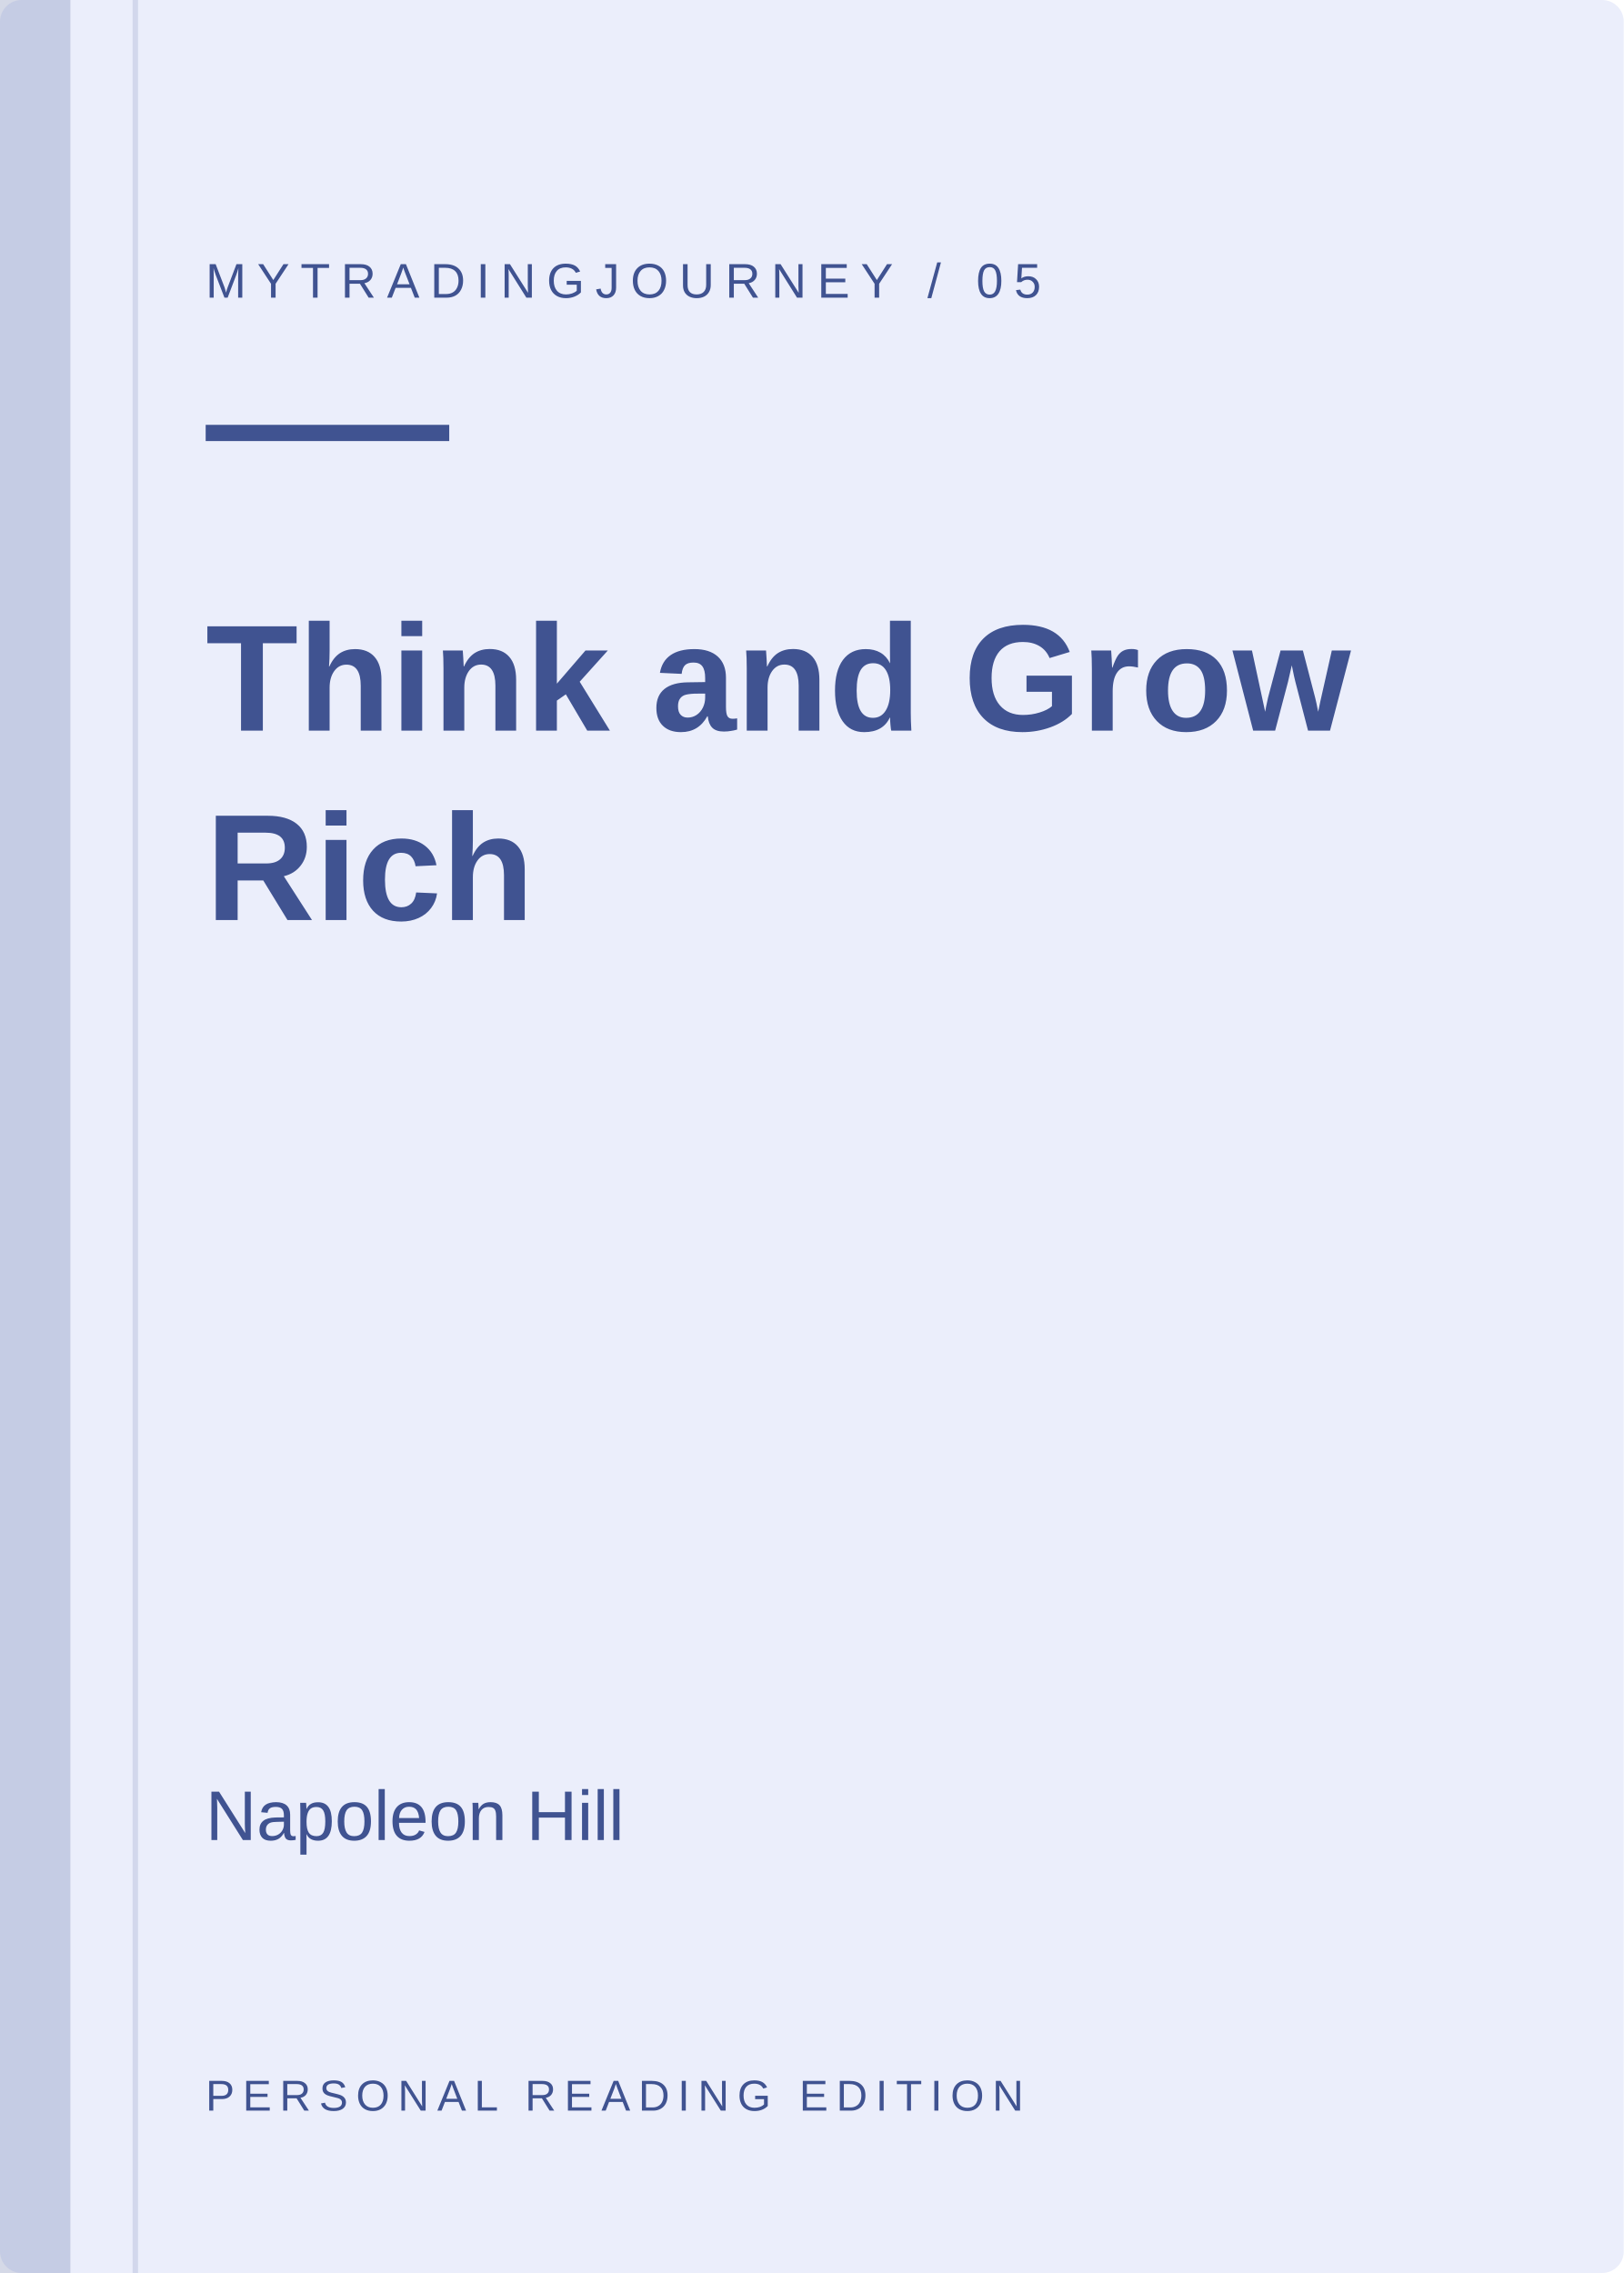
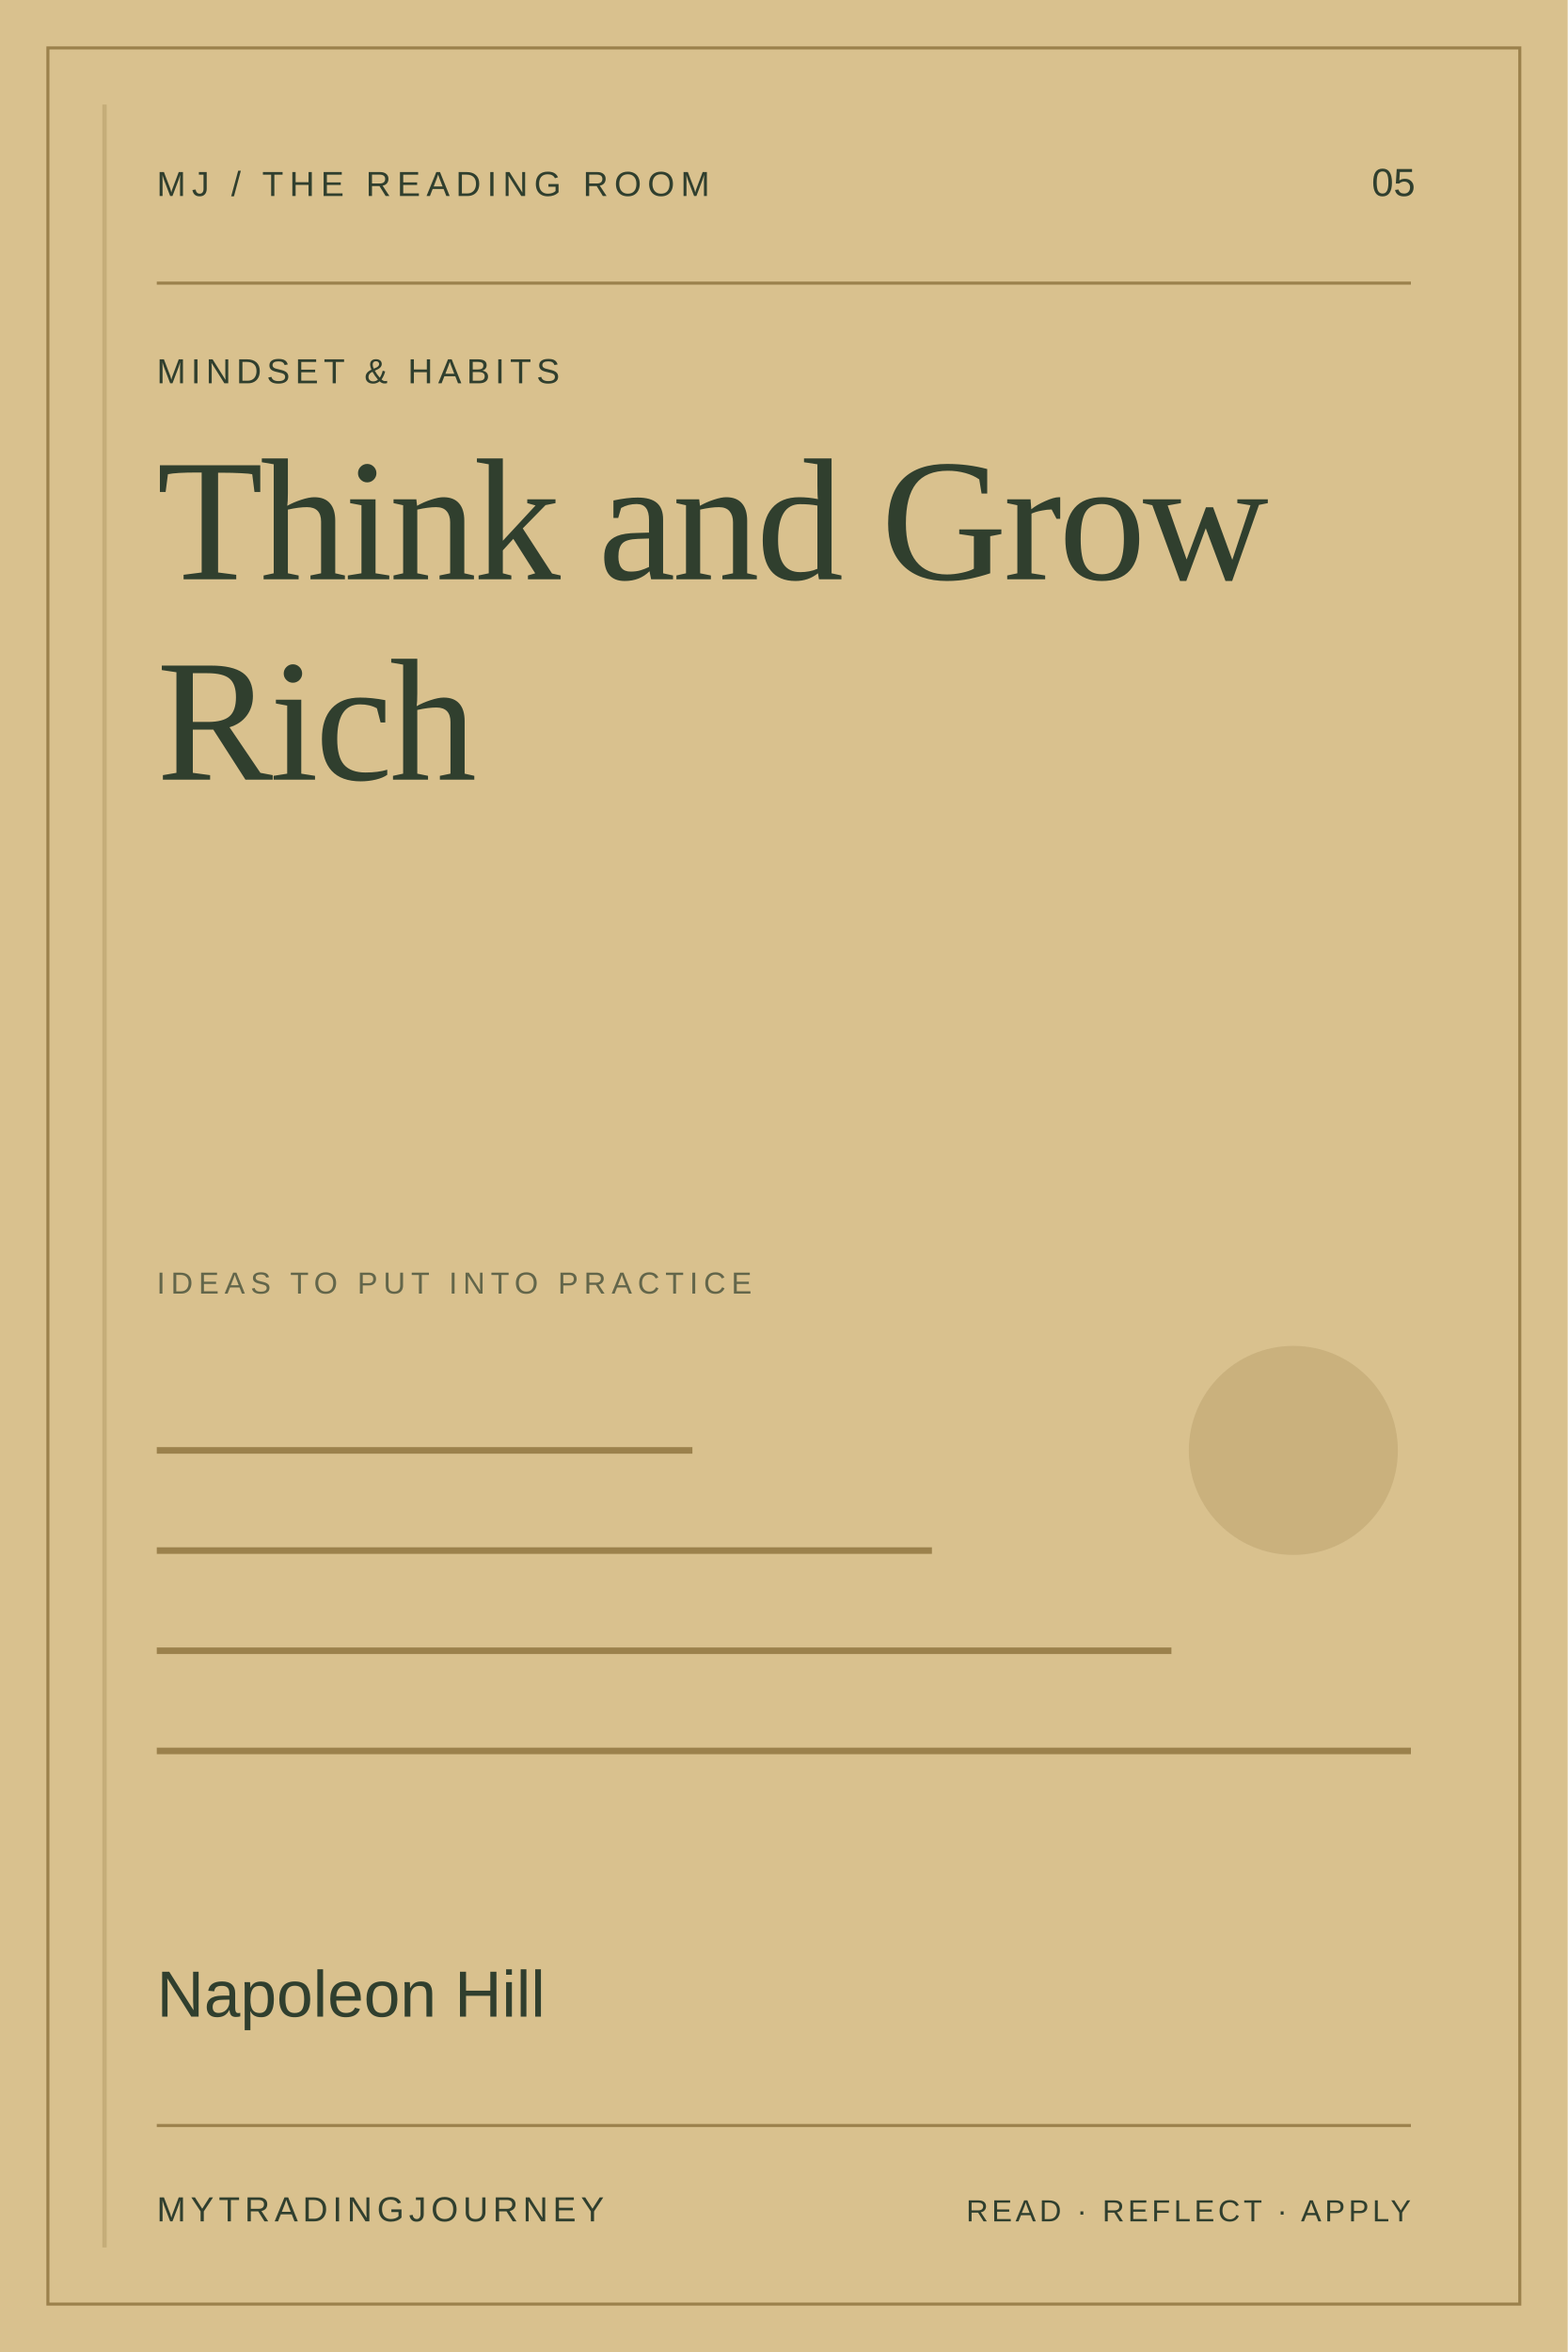
- <svg xmlns="http://www.w3.org/2000/svg" width="300" height="420" viewBox="0 0 300 420">
-   <rect width="300" height="420" rx="4" fill="#ebeefb" />
-   <rect width="13" height="420" fill="#405391" opacity=".22" />
-   <path d="M25 0v420" stroke="#405391" opacity=".15" />
-   <text x="38" y="55" font-family="Arial,sans-serif" font-size="9" letter-spacing="2" fill="#405391">MYTRADINGJOURNEY / 05</text>
-   <path d="M38 80h45" stroke="#405391" stroke-width="3" />
-   <text font-family="Arial,sans-serif" font-weight="700" font-size="28" fill="#405391">
-     <tspan x="38" y="135">Think and Grow</tspan>
-     <tspan x="38" y="170">Rich</tspan>
+ <svg xmlns="http://www.w3.org/2000/svg" width="360" height="540" viewBox="0 0 360 540" role="img" aria-labelledby="title desc">
+   <rect width="360" height="540" fill="#d9c18e" />
+   <rect x="11" y="11" width="338" height="518" fill="none" stroke="#9b814c" stroke-width=".7" />
+   <path d="M24 24v492" stroke="#9b814c" stroke-opacity=".32" />
+   <text x="36" y="45" fill="#303f2e" font-family="Arial,Helvetica,sans-serif" font-size="8" letter-spacing="1.4">MJ / THE READING ROOM</text>
+   <text x="325" y="45" text-anchor="end" fill="#303f2e" font-family="Arial,Helvetica,sans-serif" font-size="9">05</text>
+   <path d="M36 65h288" stroke="#9b814c" stroke-width=".7" />
+   <text x="36" y="88" fill="#303f2e" font-family="Arial,Helvetica,sans-serif" font-size="8" letter-spacing="1.2">MINDSET &amp; HABITS</text>
+   <text fill="#303f2e" font-family="Georgia,Times New Roman,serif" font-size="40" letter-spacing="-.7">
+     <tspan x="36" y="133">Think and Grow</tspan>
+     <tspan x="36" y="179">Rich</tspan>
  </text>
-   <text x="38" y="340" font-family="Arial,sans-serif" font-size="13" fill="#405391">Napoleon Hill</text>
-   <text x="38" y="390" font-family="Arial,sans-serif" font-size="8" letter-spacing="1.5" fill="#405391">PERSONAL READING EDITION</text>
+   <text x="36" y="297" fill="#303f2e" opacity=".7" font-family="Arial,Helvetica,sans-serif" font-size="7" letter-spacing="1.3">IDEAS TO PUT INTO PRACTICE</text>
+   <g>
+     <path d="M36 402h288M36 379h233M36 356h178M36 333h123" fill="none" stroke="#9b814c" stroke-width="1.5" />
+     <circle cx="297" cy="333" r="24" fill="#9b814c" opacity=".25" />
+   </g>
+   <text x="36" y="463" fill="#303f2e" font-family="Arial,Helvetica,sans-serif" font-size="15">Napoleon Hill</text>
+   <path d="M36 488h288" stroke="#9b814c" stroke-width=".7" />
+   <text x="36" y="510" fill="#303f2e" font-family="Arial,Helvetica,sans-serif" font-size="8" letter-spacing="1.1">MYTRADINGJOURNEY</text>
+   <text x="324" y="510" text-anchor="end" fill="#303f2e" font-family="Arial,Helvetica,sans-serif" font-size="7" letter-spacing=".8">READ · REFLECT · APPLY</text>
</svg>
